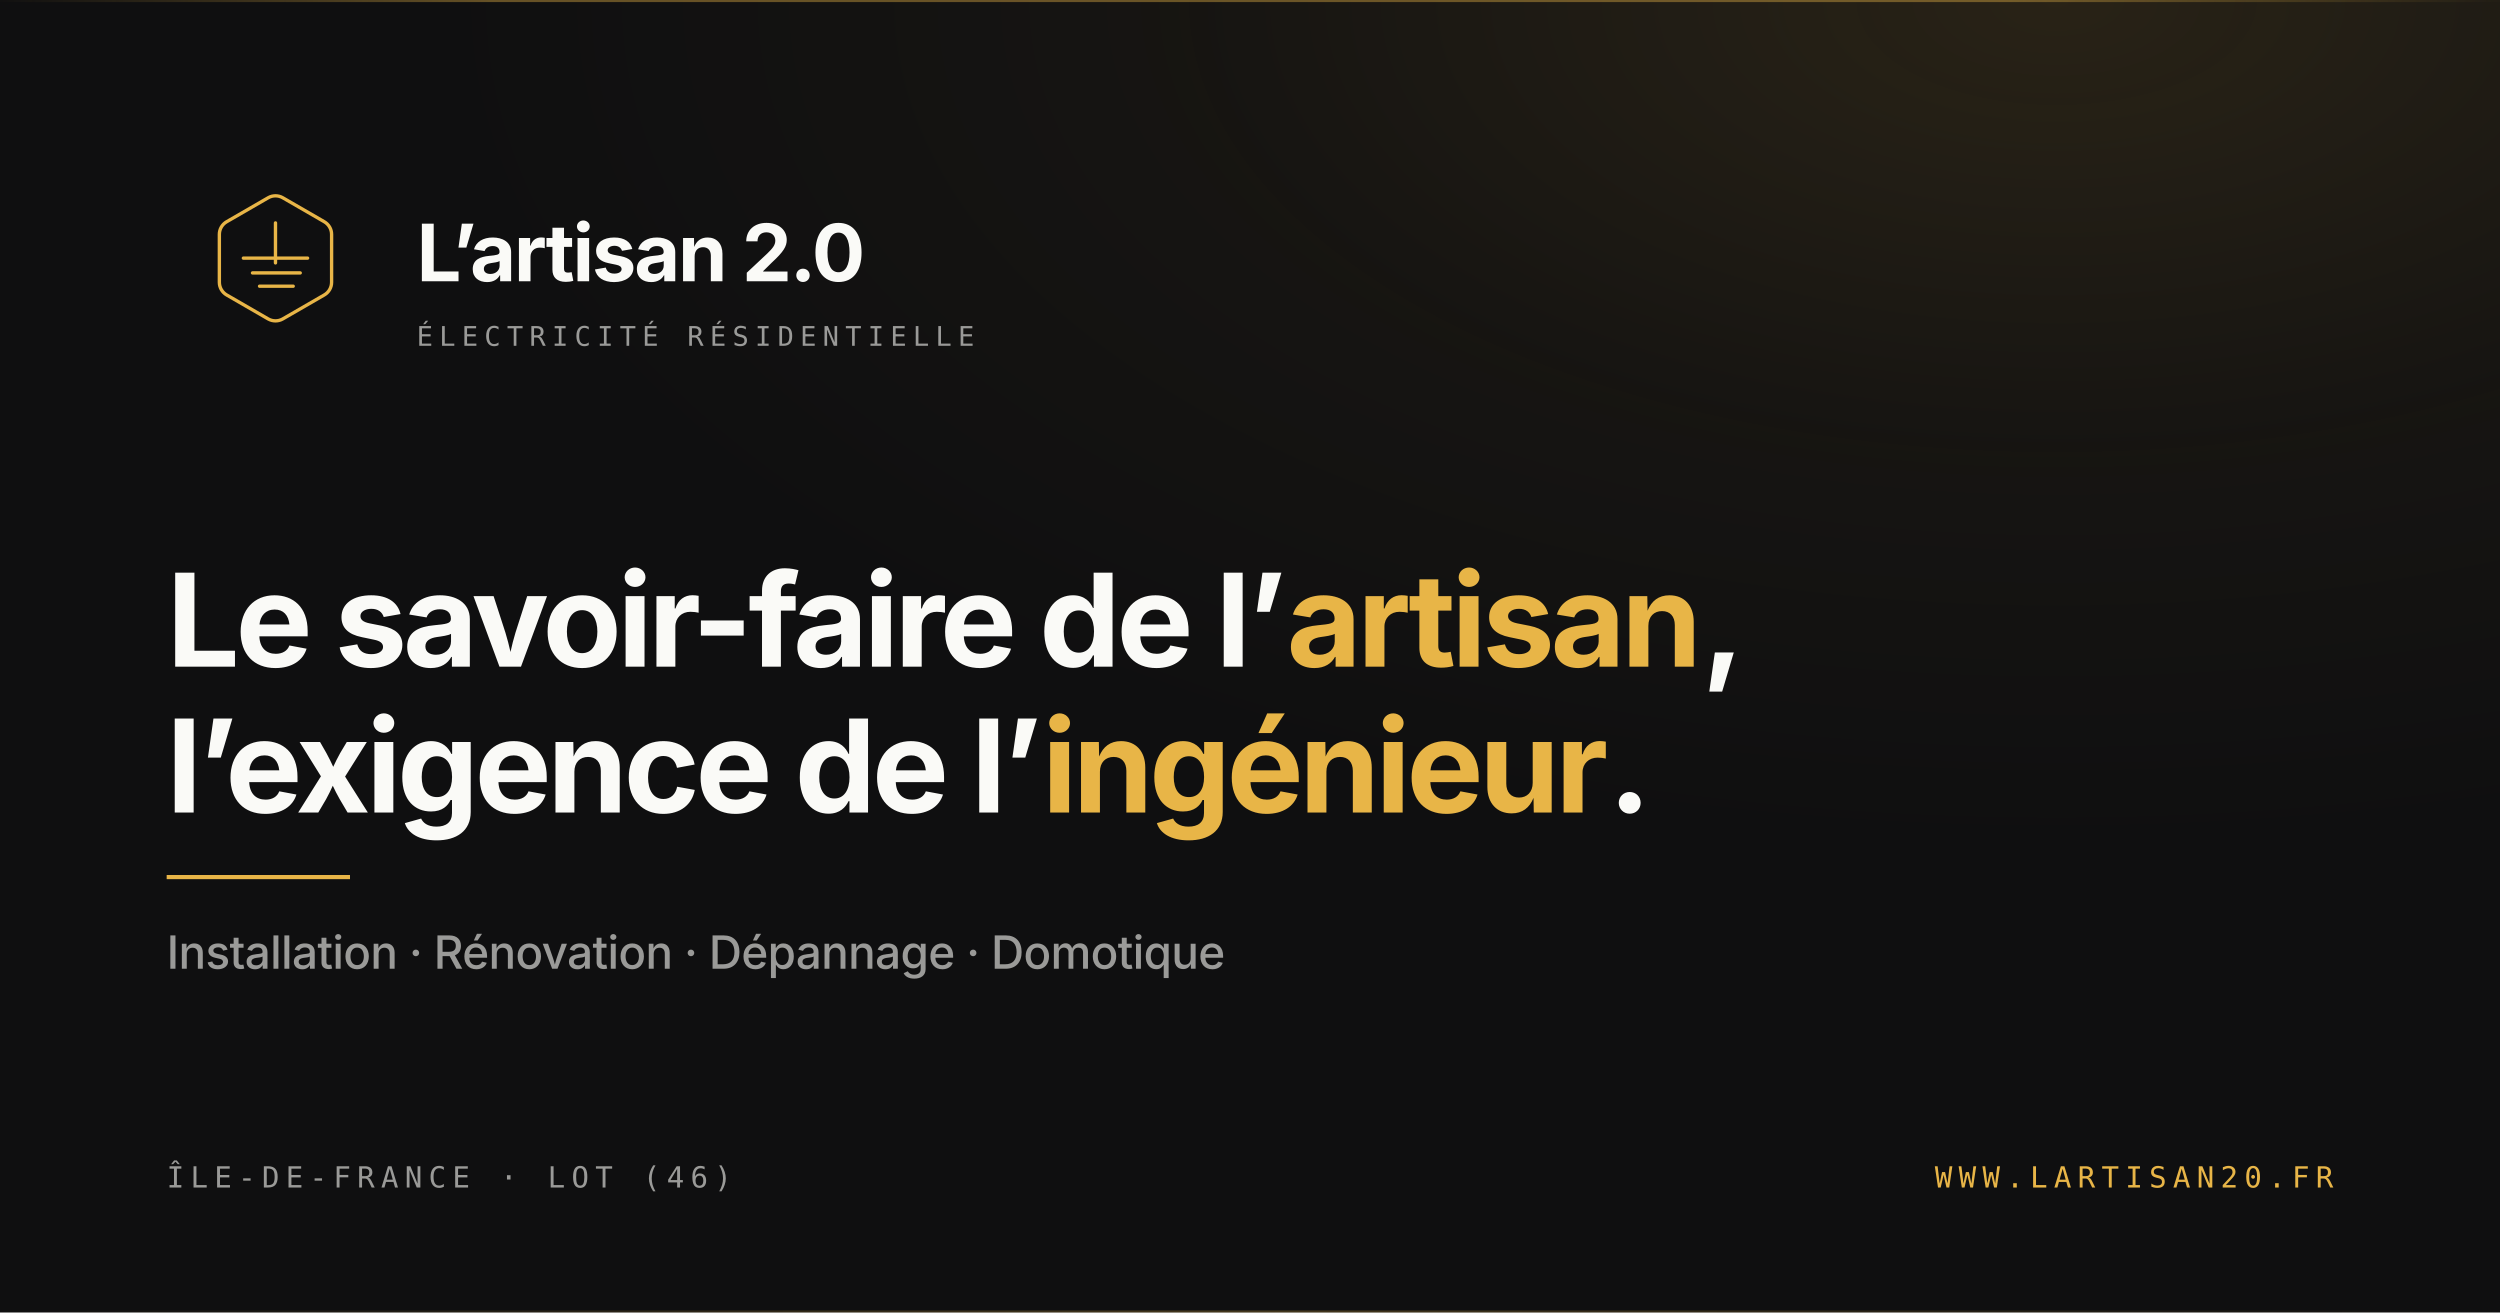
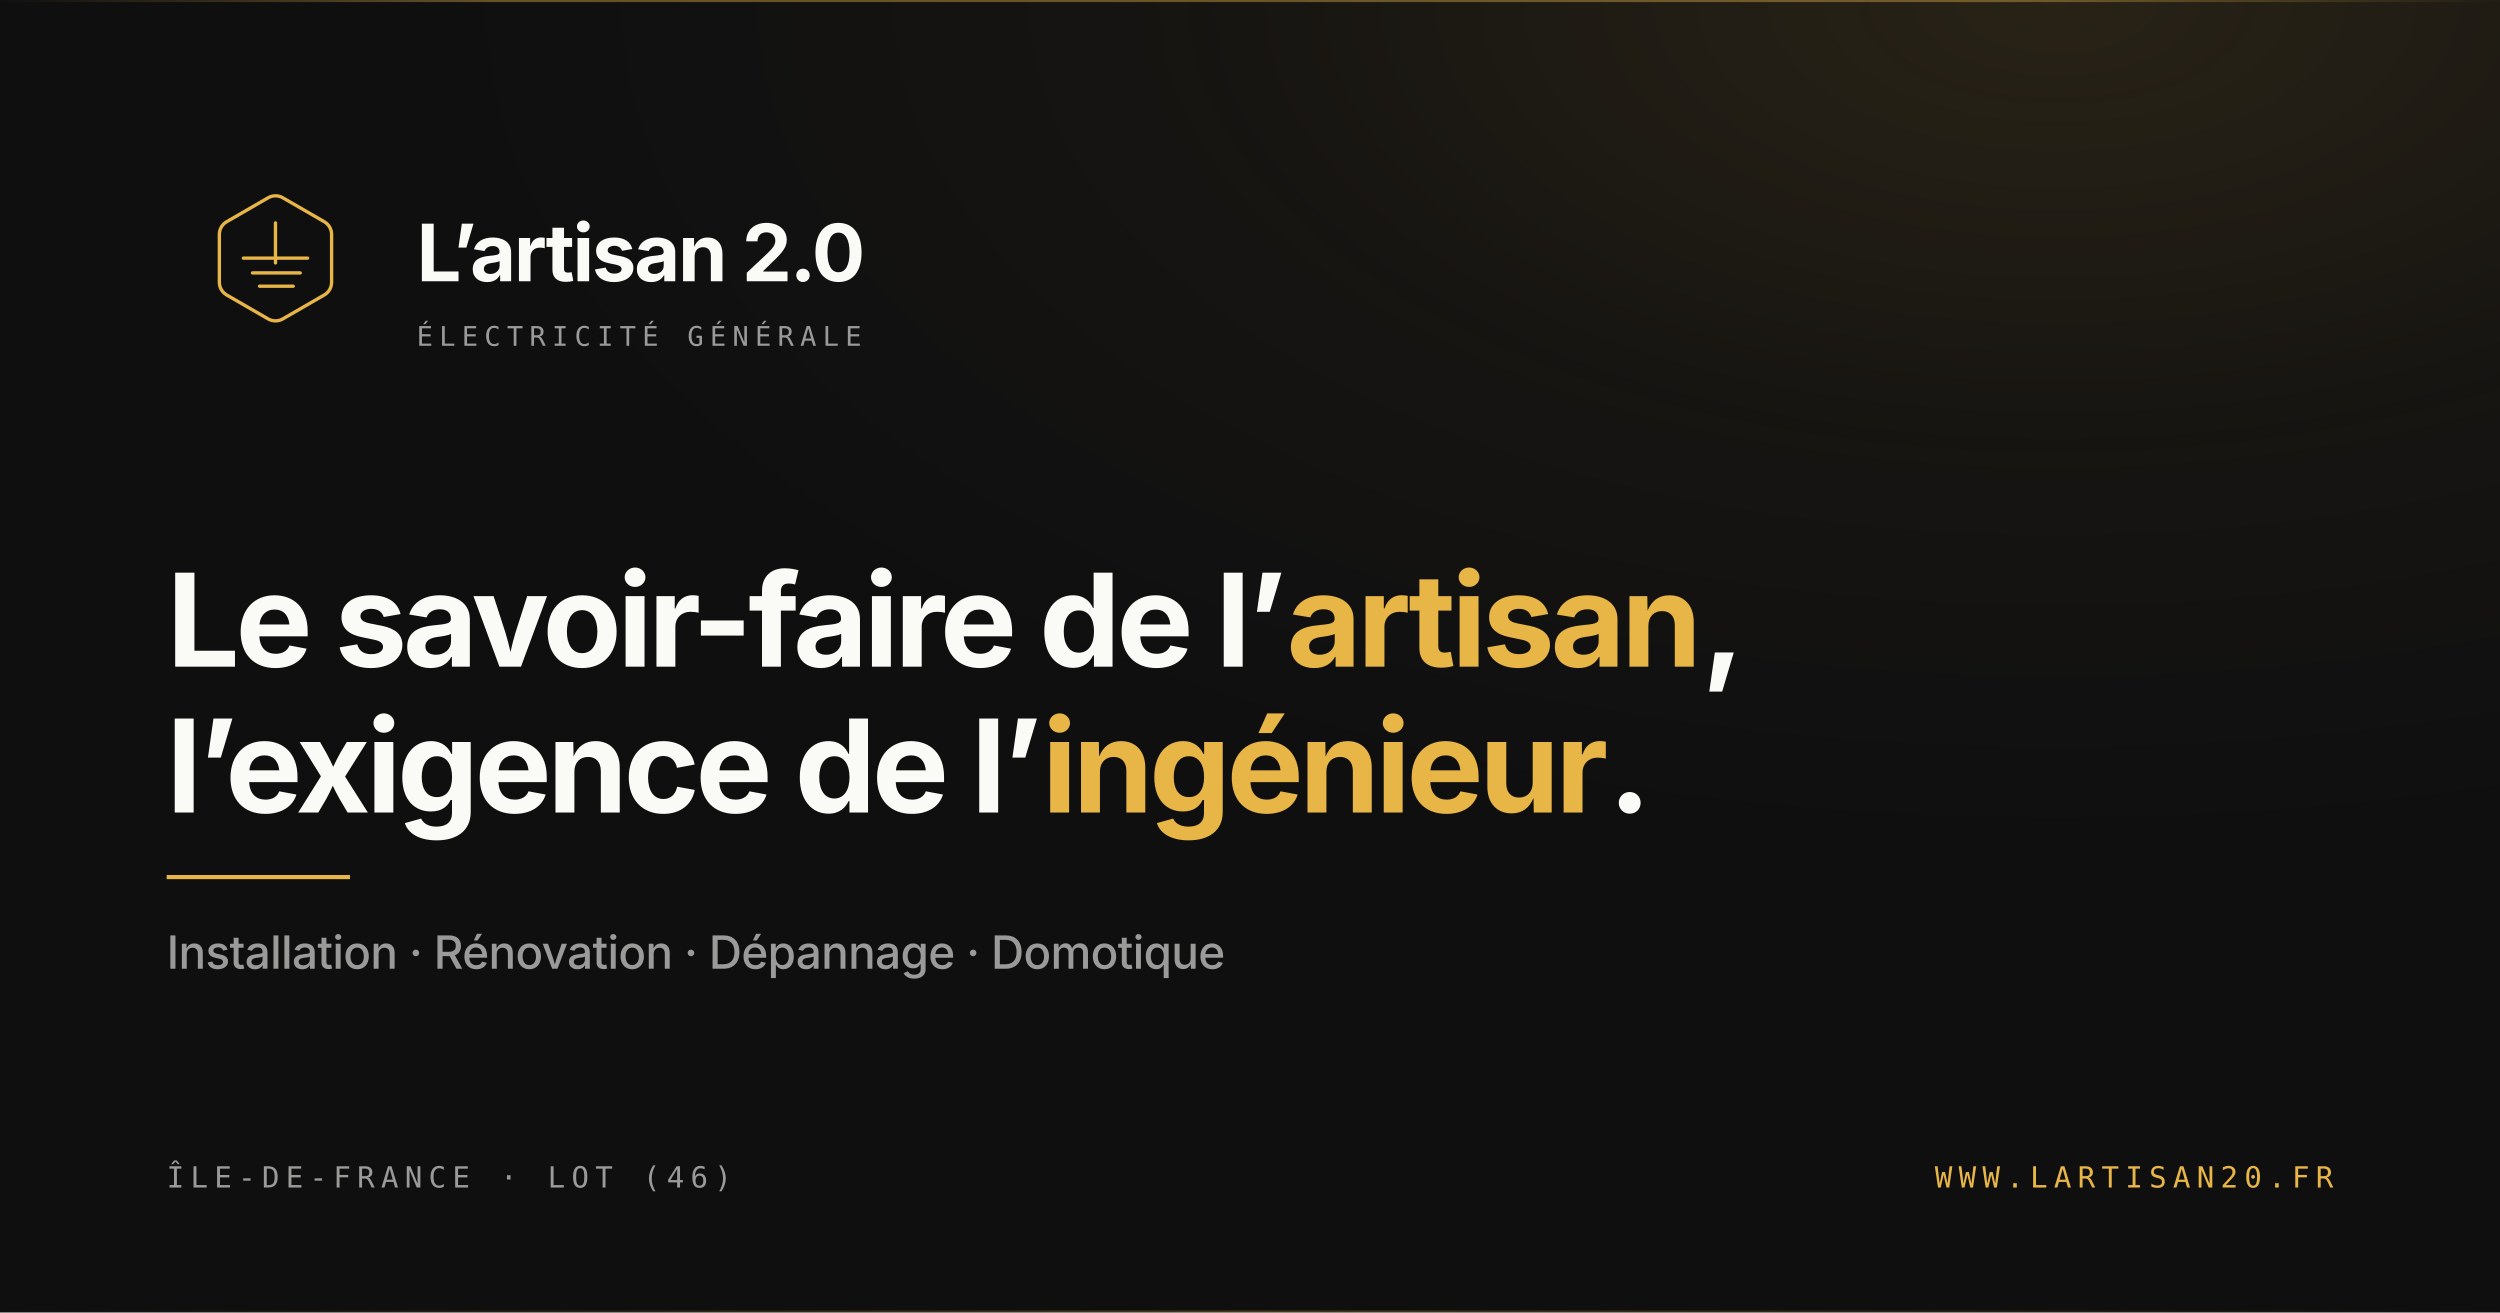
<svg xmlns="http://www.w3.org/2000/svg" viewBox="0 0 1200 630" width="1200" height="630">
  <defs>
    <radialGradient id="glow" cx="82%" cy="0%" r="65%">
      <stop offset="0%" stop-color="#E8B547" stop-opacity="0.12" />
      <stop offset="55%" stop-color="#E8B547" stop-opacity="0.03" />
      <stop offset="100%" stop-color="#E8B547" stop-opacity="0" />
    </radialGradient>
    <linearGradient id="topLine" x1="0" y1="0" x2="1" y2="0">
      <stop offset="0%" stop-color="#E8B547" stop-opacity="0" />
      <stop offset="20%" stop-color="#E8B547" stop-opacity="0.4" />
      <stop offset="80%" stop-color="#E8B547" stop-opacity="0.4" />
      <stop offset="100%" stop-color="#E8B547" stop-opacity="0" />
    </linearGradient>
    <linearGradient id="botLine" x1="0" y1="0" x2="1" y2="0">
      <stop offset="0%" stop-color="#E8B547" stop-opacity="0" />
      <stop offset="50%" stop-color="#E8B547" stop-opacity="0.25" />
      <stop offset="100%" stop-color="#E8B547" stop-opacity="0" />
    </linearGradient>
  </defs>
  <rect width="1200" height="630" fill="#0f0f10" />
  <rect width="1200" height="630" fill="url(#glow)" />
  <rect x="0" y="0" width="1200" height="1" fill="url(#topLine)" />
  <rect x="0" y="629" width="1200" height="1" fill="url(#botLine)" />
  <g transform="translate(80, 70) scale(0.10)" fill="#E8B547">
    <path d="M522.3,848.2c-13.5,0-27-3.5-39.1-10.4l-199.3-115.1c-24.1-13.9-39.1-39.8-39.1-67.6v-230.1c0-27.8,15-53.7,39.1-67.6l199.3-115.1c24.1-13.9,54-13.9,78.1,0l199.3,115.1c24.1,13.9,39.1,39.8,39.1,67.6v230.1c0,27.8-15,53.7-39.1,67.6l-199.3,115.1c-12,7-25.5,10.4-39.1,10.4ZM522.3,247.9c-10.7,0-21.4,2.8-31,8.3l-199.3,115.1c-19.1,11-31,31.6-31,53.7v230.1c0,22.1,11.9,42.6,31,53.7l199.3,115.1c19.1,11,42.9,11,62,0l199.3-115.1c19.1-11,31-31.6,31-53.7v-230.1c0-22.1-11.9-42.6-31-53.7l-199.3-115.1c-9.6-5.5-20.3-8.3-31-8.3Z" />
    <path d="M522.3,570c-4.5,0-8.1-3.6-8.1-8.1v-191.9c0-4.5,3.6-8.1,8.1-8.1s8.1,3.6,8.1,8.1v191.9c0,4.5-3.6,8.1-8.1,8.1Z" />
    <path d="M641.1,618.1h-229.1c-4.5,0-8.1-3.6-8.1-8.1s3.6-8.1,8.1-8.1h229.1c4.5,0,8.1,3.6,8.1,8.1s-3.6,8.1-8.1,8.1Z" />
    <path d="M607.4,681.9h-161.5c-4.5,0-8.1-3.6-8.1-8.1s3.6-8.1,8.1-8.1h161.5c4.5,0,8.1,3.6,8.1,8.1s-3.6,8.1-8.1,8.1Z" />
    <path d="M676.4,547.1h-308.2c-4.5,0-8.1-3.6-8.1-8.1s3.6-8.1,8.1-8.1h308.2c4.5,0,8.1,3.6,8.1,8.1s-3.6,8.1-8.1,8.1Z" />
  </g>
  <text x="200" y="135" font-family="Inter Tight, -apple-system, system-ui, sans-serif" font-size="38" font-weight="700" letter-spacing="-1" fill="#fafaf7">L’artisan 2.0</text>
-   <text x="200" y="166" font-family="JetBrains Mono, ui-monospace, monospace" font-size="13" letter-spacing="3" font-weight="500" fill="#9a9a98">ÉLECTRICITÉ RÉSIDENTIELLE</text>
+   <text x="200" y="166" font-family="JetBrains Mono, ui-monospace, monospace" font-size="13" letter-spacing="3" font-weight="500" fill="#9a9a98">ÉLECTRICITÉ GÉNÉRALE</text>
  <text x="80" y="320" font-family="Inter Tight, -apple-system, system-ui, sans-serif" font-size="62" font-weight="700" letter-spacing="-2" fill="#fafaf7">Le savoir-faire de l’<tspan fill="#E8B547">artisan</tspan>,</text>
  <text x="80" y="390" font-family="Inter Tight, -apple-system, system-ui, sans-serif" font-size="62" font-weight="700" letter-spacing="-2" fill="#fafaf7">l’exigence de l’<tspan fill="#E8B547">ingénieur</tspan>.</text>
  <rect x="80" y="420" width="88" height="2" fill="#E8B547" />
  <text x="80" y="465" font-family="Inter Tight, -apple-system, system-ui, sans-serif" font-size="22" font-weight="500" letter-spacing="-0.3" fill="#9a9a98">Installation · Rénovation · Dépannage · Domotique</text>
  <text x="80" y="570" font-family="JetBrains Mono, ui-monospace, monospace" font-size="14" letter-spacing="3" font-weight="500" fill="#9a9a98">ÎLE-DE-FRANCE · LOT (46)</text>
  <text x="1120" y="570" text-anchor="end" font-family="JetBrains Mono, ui-monospace, monospace" font-size="14" letter-spacing="3" font-weight="500" fill="#E8B547">WWW.LARTISAN20.FR</text>
</svg>
